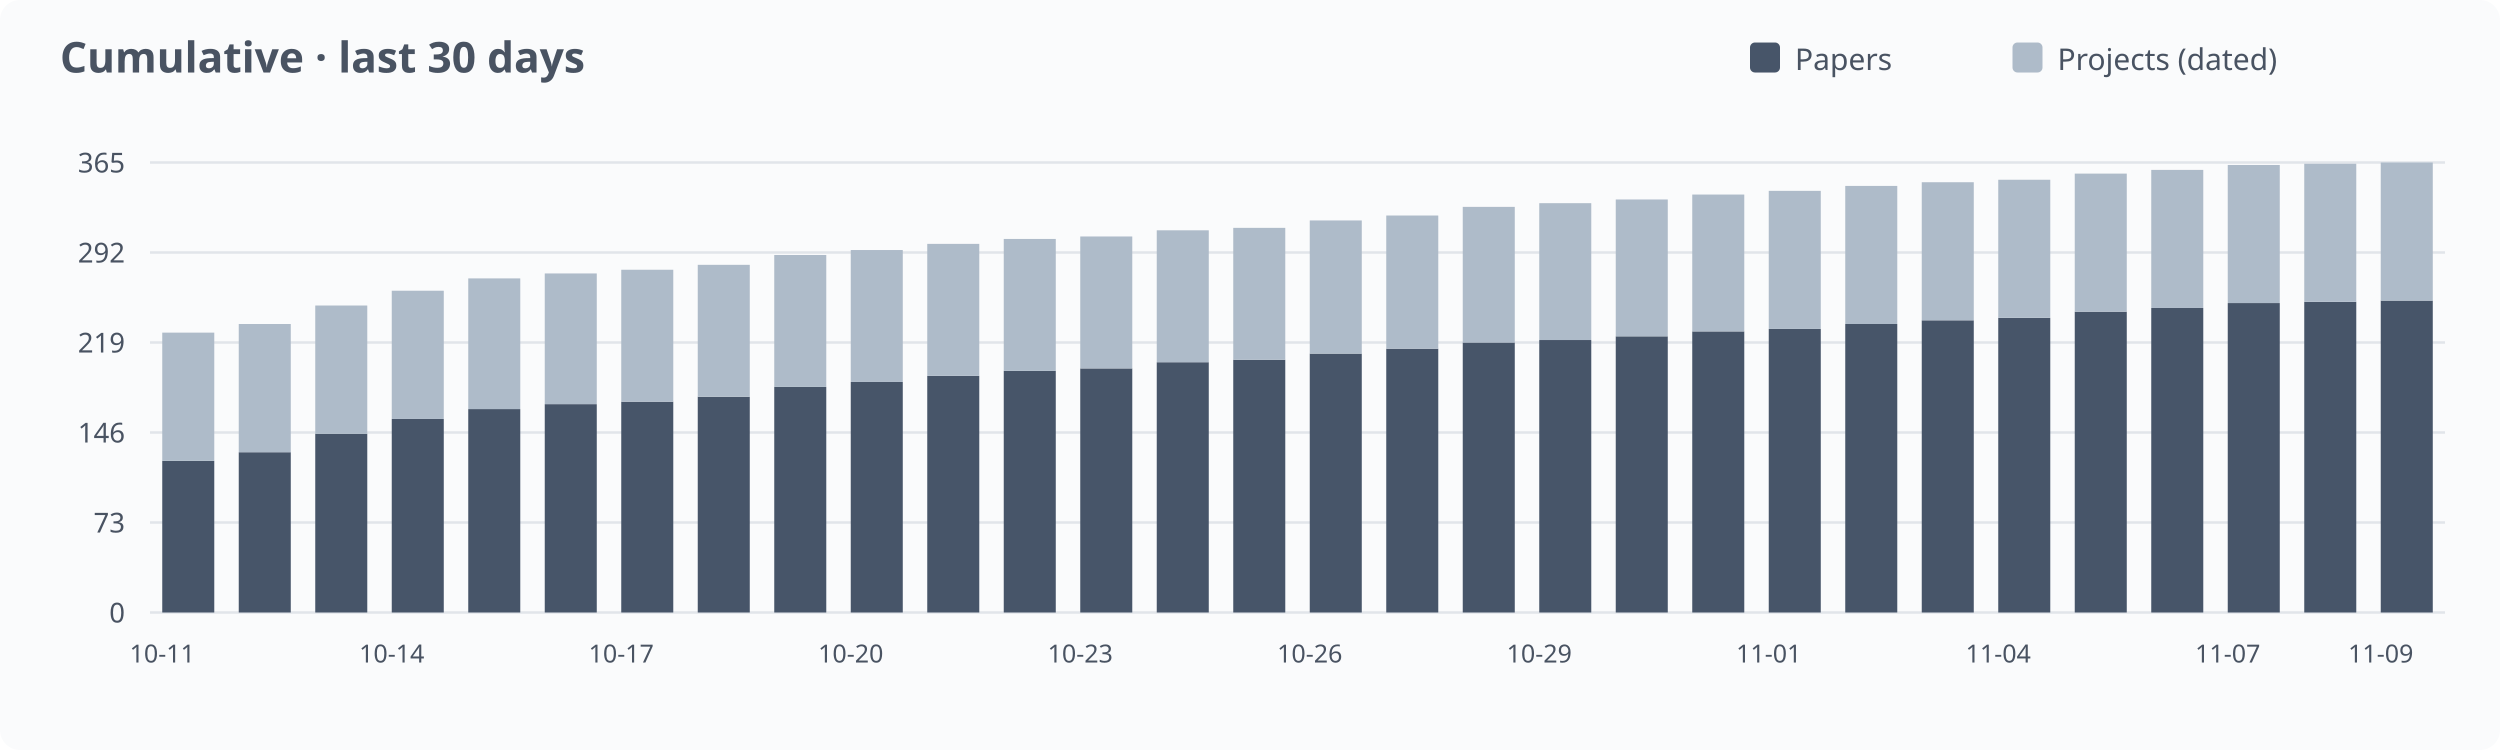
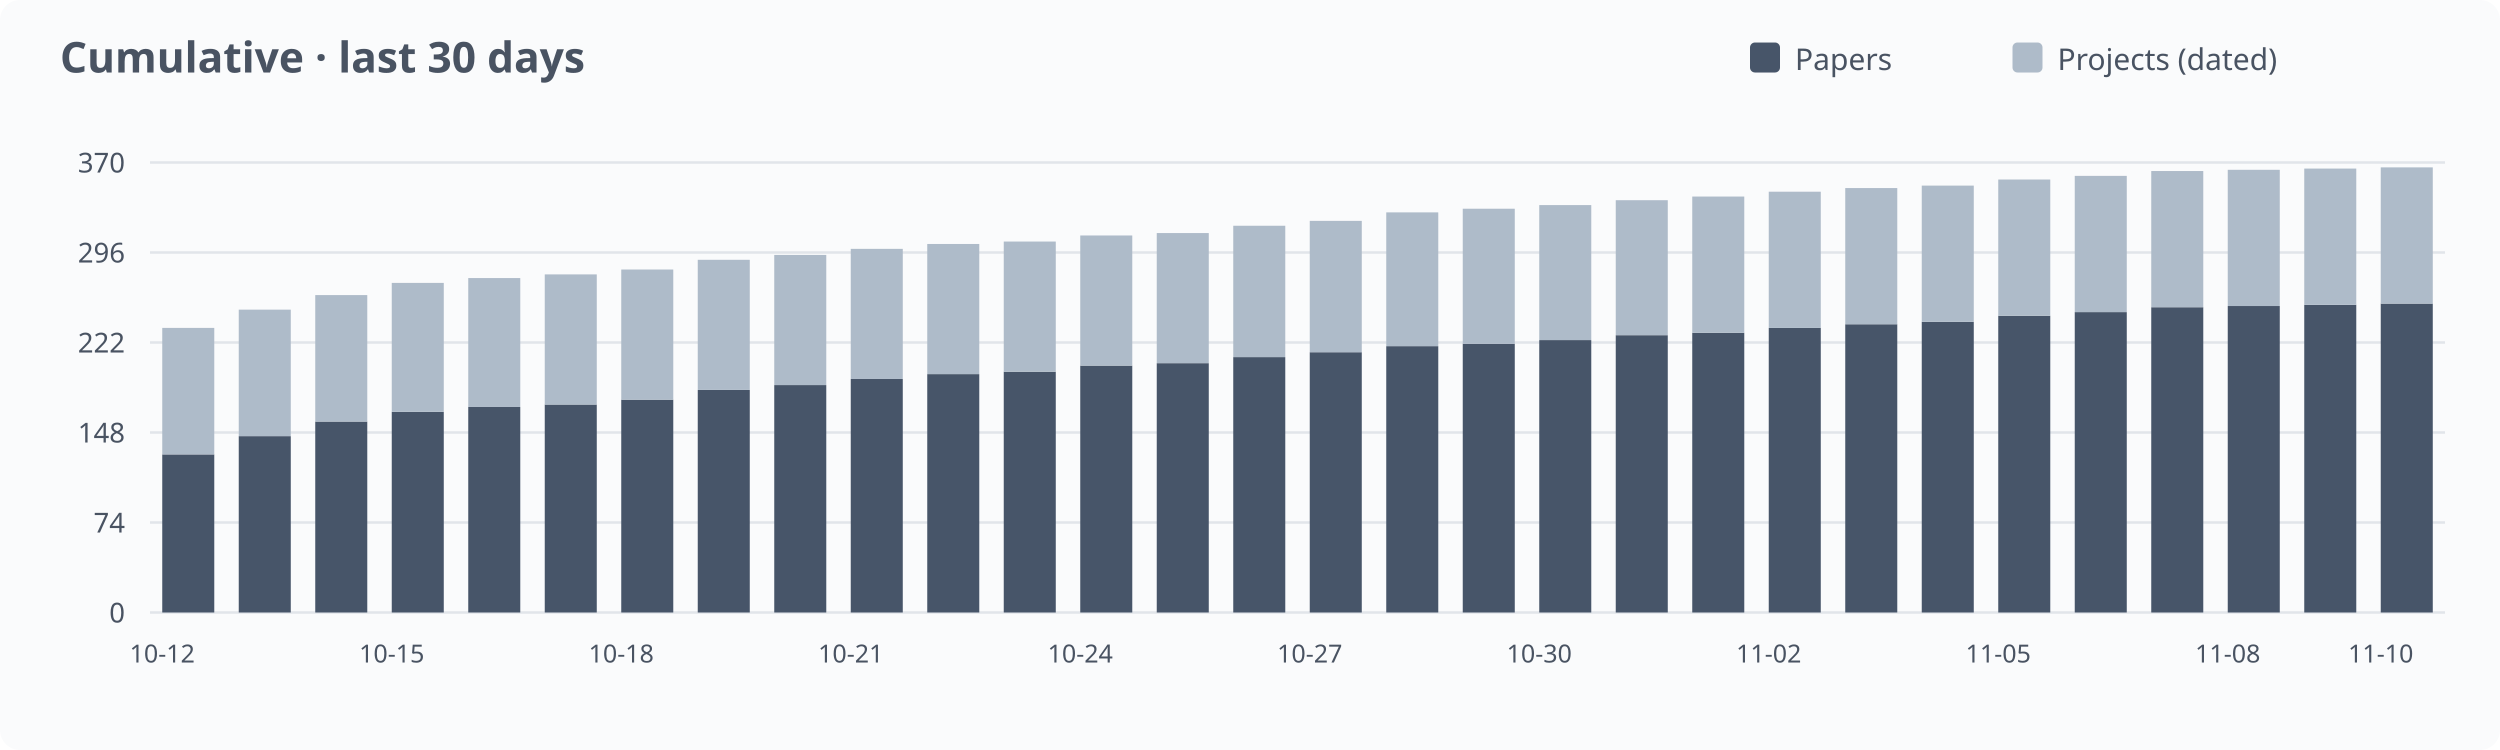
<svg xmlns="http://www.w3.org/2000/svg" width="1000" height="300" viewBox="0 0 1000 300" role="img" aria-labelledby="title desc">
  <rect width="100%" height="100%" rx="8" fill="#fafbfc" />
  <g font-family="system-ui,sans-serif" fill="#495362">
    <text x="24" y="29" font-size="17" font-weight="600">Cumulative · last 30 days</text>
    <rect x="700" y="17" width="12" height="12" rx="2" fill="#475569" />
    <text x="718" y="28" font-size="12">Papers</text>
    <rect x="805" y="17" width="12" height="12" rx="2" fill="#aebbc9" />
    <text x="823" y="28" font-size="12">Projects (dated)</text>
    <path d="M60 245.0H978" stroke="#e1e5ea" />
    <text x="50" y="249.0" text-anchor="end" font-size="11">0</text>
    <path d="M60 209.0H978" stroke="#e1e5ea" />
-     <text x="50" y="213.0" text-anchor="end" font-size="11">73</text>
+     <text x="50" y="213.0" text-anchor="end" font-size="11">74</text>
    <path d="M60 173.0H978" stroke="#e1e5ea" />
-     <text x="50" y="177.0" text-anchor="end" font-size="11">146</text>
+     <text x="50" y="177.0" text-anchor="end" font-size="11">148</text>
    <path d="M60 137.0H978" stroke="#e1e5ea" />
-     <text x="50" y="141.0" text-anchor="end" font-size="11">219</text>
+     <text x="50" y="141.0" text-anchor="end" font-size="11">222</text>
    <path d="M60 101.0H978" stroke="#e1e5ea" />
-     <text x="50" y="105.0" text-anchor="end" font-size="11">292</text>
+     <text x="50" y="105.0" text-anchor="end" font-size="11">296</text>
    <path d="M60 65.0H978" stroke="#e1e5ea" />
-     <text x="50" y="69.0" text-anchor="end" font-size="11">365</text>
-     <rect x="64.90" y="184.34" width="20.81" height="60.66" fill="#475569" />
-     <rect x="64.90" y="133.05" width="20.81" height="51.29" fill="#aebbc9" />
-     <text x="64.90" y="265" text-anchor="middle" font-size="10">10-11</text>
-     <rect x="95.50" y="180.89" width="20.81" height="64.11" fill="#475569" />
-     <rect x="95.50" y="129.60" width="20.81" height="51.29" fill="#aebbc9" />
-     <rect x="126.10" y="173.49" width="20.81" height="71.51" fill="#475569" />
-     <rect x="126.10" y="122.21" width="20.81" height="51.29" fill="#aebbc9" />
-     <rect x="156.70" y="167.58" width="20.81" height="77.42" fill="#475569" />
-     <rect x="156.70" y="116.29" width="20.81" height="51.29" fill="#aebbc9" />
-     <text x="156.70" y="265" text-anchor="middle" font-size="10">10-14</text>
-     <rect x="187.30" y="163.63" width="20.81" height="81.37" fill="#475569" />
-     <rect x="187.30" y="111.36" width="20.81" height="52.27" fill="#aebbc9" />
-     <rect x="217.90" y="161.66" width="20.81" height="83.34" fill="#475569" />
-     <rect x="217.90" y="109.38" width="20.81" height="52.27" fill="#aebbc9" />
-     <rect x="248.50" y="160.67" width="20.81" height="84.33" fill="#475569" />
-     <rect x="248.50" y="107.90" width="20.81" height="52.77" fill="#aebbc9" />
-     <text x="248.50" y="265" text-anchor="middle" font-size="10">10-17</text>
-     <rect x="279.10" y="158.70" width="20.81" height="86.30" fill="#475569" />
-     <rect x="279.10" y="105.93" width="20.81" height="52.77" fill="#aebbc9" />
-     <rect x="309.70" y="154.75" width="20.81" height="90.25" fill="#475569" />
-     <rect x="309.70" y="101.99" width="20.81" height="52.77" fill="#aebbc9" />
-     <rect x="340.30" y="152.78" width="20.81" height="92.22" fill="#475569" />
-     <rect x="340.30" y="100.01" width="20.81" height="52.77" fill="#aebbc9" />
-     <text x="340.30" y="265" text-anchor="middle" font-size="10">10-20</text>
-     <rect x="370.90" y="150.32" width="20.81" height="94.68" fill="#475569" />
-     <rect x="370.90" y="97.55" width="20.81" height="52.77" fill="#aebbc9" />
-     <rect x="401.50" y="148.34" width="20.81" height="96.66" fill="#475569" />
-     <rect x="401.50" y="95.58" width="20.81" height="52.77" fill="#aebbc9" />
-     <rect x="432.10" y="147.36" width="20.81" height="97.64" fill="#475569" />
-     <rect x="432.10" y="94.59" width="20.81" height="52.77" fill="#aebbc9" />
-     <text x="432.10" y="265" text-anchor="middle" font-size="10">10-23</text>
-     <rect x="462.70" y="144.89" width="20.81" height="100.11" fill="#475569" />
-     <rect x="462.70" y="92.12" width="20.81" height="52.77" fill="#aebbc9" />
-     <rect x="493.30" y="143.90" width="20.81" height="101.10" fill="#475569" />
-     <rect x="493.30" y="91.14" width="20.81" height="52.77" fill="#aebbc9" />
-     <rect x="523.90" y="141.44" width="20.81" height="103.56" fill="#475569" />
-     <rect x="523.90" y="88.18" width="20.81" height="53.26" fill="#aebbc9" />
-     <text x="523.90" y="265" text-anchor="middle" font-size="10">10-26</text>
-     <rect x="554.50" y="139.47" width="20.81" height="105.53" fill="#475569" />
-     <rect x="554.50" y="86.21" width="20.81" height="53.26" fill="#aebbc9" />
-     <rect x="585.10" y="137.00" width="20.81" height="108.00" fill="#475569" />
-     <rect x="585.10" y="82.75" width="20.81" height="54.25" fill="#aebbc9" />
-     <rect x="615.70" y="136.01" width="20.81" height="108.99" fill="#475569" />
-     <rect x="615.70" y="81.27" width="20.81" height="54.74" fill="#aebbc9" />
-     <text x="615.70" y="265" text-anchor="middle" font-size="10">10-29</text>
-     <rect x="646.30" y="134.53" width="20.81" height="110.47" fill="#475569" />
-     <rect x="646.30" y="79.79" width="20.81" height="54.74" fill="#aebbc9" />
-     <rect x="676.90" y="132.56" width="20.81" height="112.44" fill="#475569" />
-     <rect x="676.90" y="77.82" width="20.81" height="54.74" fill="#aebbc9" />
-     <rect x="707.50" y="131.58" width="20.81" height="113.42" fill="#475569" />
-     <rect x="707.50" y="76.34" width="20.81" height="55.23" fill="#aebbc9" />
-     <text x="707.50" y="265" text-anchor="middle" font-size="10">11-01</text>
-     <rect x="738.10" y="129.60" width="20.81" height="115.40" fill="#475569" />
-     <rect x="738.10" y="74.37" width="20.81" height="55.23" fill="#aebbc9" />
-     <rect x="768.70" y="128.12" width="20.81" height="116.88" fill="#475569" />
-     <rect x="768.70" y="72.89" width="20.81" height="55.23" fill="#aebbc9" />
-     <rect x="799.30" y="127.14" width="20.81" height="117.86" fill="#475569" />
-     <rect x="799.30" y="71.90" width="20.81" height="55.23" fill="#aebbc9" />
-     <text x="799.30" y="265" text-anchor="middle" font-size="10">11-04</text>
-     <rect x="829.90" y="124.67" width="20.81" height="120.33" fill="#475569" />
-     <rect x="829.90" y="69.44" width="20.81" height="55.23" fill="#aebbc9" />
-     <rect x="860.50" y="123.19" width="20.81" height="121.81" fill="#475569" />
-     <rect x="860.50" y="67.96" width="20.81" height="55.23" fill="#aebbc9" />
-     <rect x="891.10" y="121.22" width="20.81" height="123.78" fill="#475569" />
-     <rect x="891.10" y="65.99" width="20.81" height="55.23" fill="#aebbc9" />
-     <text x="891.10" y="265" text-anchor="middle" font-size="10">11-07</text>
-     <rect x="921.70" y="120.73" width="20.81" height="124.27" fill="#475569" />
-     <rect x="921.70" y="65.49" width="20.81" height="55.23" fill="#aebbc9" />
-     <rect x="952.30" y="120.23" width="20.81" height="124.77" fill="#475569" />
-     <rect x="952.30" y="65.00" width="20.81" height="55.23" fill="#aebbc9" />
-     <text x="952.30" y="265" text-anchor="middle" font-size="10">11-09</text>
+     <text x="50" y="69.0" text-anchor="end" font-size="11">370</text>
+     <rect x="64.90" y="181.76" width="20.81" height="63.24" fill="#475569" />
+     <rect x="64.90" y="131.16" width="20.81" height="50.59" fill="#aebbc9" />
+     <text x="64.90" y="265" text-anchor="middle" font-size="10">10-12</text>
+     <rect x="95.50" y="174.46" width="20.81" height="70.54" fill="#475569" />
+     <rect x="95.50" y="123.86" width="20.81" height="50.59" fill="#aebbc9" />
+     <rect x="126.10" y="168.62" width="20.81" height="76.38" fill="#475569" />
+     <rect x="126.10" y="118.03" width="20.81" height="50.59" fill="#aebbc9" />
+     <rect x="156.70" y="164.73" width="20.81" height="80.27" fill="#475569" />
+     <rect x="156.70" y="113.16" width="20.81" height="51.57" fill="#aebbc9" />
+     <text x="156.70" y="265" text-anchor="middle" font-size="10">10-15</text>
+     <rect x="187.30" y="162.78" width="20.81" height="82.22" fill="#475569" />
+     <rect x="187.30" y="111.22" width="20.81" height="51.57" fill="#aebbc9" />
+     <rect x="217.90" y="161.81" width="20.81" height="83.19" fill="#475569" />
+     <rect x="217.90" y="109.76" width="20.81" height="52.05" fill="#aebbc9" />
+     <rect x="248.50" y="159.86" width="20.81" height="85.14" fill="#475569" />
+     <rect x="248.50" y="107.81" width="20.81" height="52.05" fill="#aebbc9" />
+     <text x="248.50" y="265" text-anchor="middle" font-size="10">10-18</text>
+     <rect x="279.10" y="155.97" width="20.81" height="89.03" fill="#475569" />
+     <rect x="279.10" y="103.92" width="20.81" height="52.05" fill="#aebbc9" />
+     <rect x="309.70" y="154.03" width="20.81" height="90.97" fill="#475569" />
+     <rect x="309.70" y="101.97" width="20.81" height="52.05" fill="#aebbc9" />
+     <rect x="340.30" y="151.59" width="20.81" height="93.41" fill="#475569" />
+     <rect x="340.30" y="99.54" width="20.81" height="52.05" fill="#aebbc9" />
+     <text x="340.30" y="265" text-anchor="middle" font-size="10">10-21</text>
+     <rect x="370.90" y="149.65" width="20.81" height="95.35" fill="#475569" />
+     <rect x="370.90" y="97.59" width="20.81" height="52.05" fill="#aebbc9" />
+     <rect x="401.50" y="148.68" width="20.81" height="96.32" fill="#475569" />
+     <rect x="401.50" y="96.62" width="20.81" height="52.05" fill="#aebbc9" />
+     <rect x="432.10" y="146.24" width="20.81" height="98.76" fill="#475569" />
+     <rect x="432.10" y="94.19" width="20.81" height="52.05" fill="#aebbc9" />
+     <text x="432.10" y="265" text-anchor="middle" font-size="10">10-24</text>
+     <rect x="462.70" y="145.27" width="20.81" height="99.73" fill="#475569" />
+     <rect x="462.70" y="93.22" width="20.81" height="52.05" fill="#aebbc9" />
+     <rect x="493.30" y="142.84" width="20.81" height="102.16" fill="#475569" />
+     <rect x="493.30" y="90.30" width="20.81" height="52.54" fill="#aebbc9" />
+     <rect x="523.90" y="140.89" width="20.81" height="104.11" fill="#475569" />
+     <rect x="523.90" y="88.35" width="20.81" height="52.54" fill="#aebbc9" />
+     <text x="523.90" y="265" text-anchor="middle" font-size="10">10-27</text>
+     <rect x="554.50" y="138.46" width="20.81" height="106.54" fill="#475569" />
+     <rect x="554.50" y="84.95" width="20.81" height="53.51" fill="#aebbc9" />
+     <rect x="585.10" y="137.49" width="20.81" height="107.51" fill="#475569" />
+     <rect x="585.10" y="83.49" width="20.81" height="54.00" fill="#aebbc9" />
+     <rect x="615.70" y="136.03" width="20.81" height="108.97" fill="#475569" />
+     <rect x="615.70" y="82.03" width="20.81" height="54.00" fill="#aebbc9" />
+     <text x="615.70" y="265" text-anchor="middle" font-size="10">10-30</text>
+     <rect x="646.30" y="134.08" width="20.81" height="110.92" fill="#475569" />
+     <rect x="646.30" y="80.08" width="20.81" height="54.00" fill="#aebbc9" />
+     <rect x="676.90" y="133.11" width="20.81" height="111.89" fill="#475569" />
+     <rect x="676.90" y="78.62" width="20.81" height="54.49" fill="#aebbc9" />
+     <rect x="707.50" y="131.16" width="20.81" height="113.84" fill="#475569" />
+     <rect x="707.50" y="76.68" width="20.81" height="54.49" fill="#aebbc9" />
+     <text x="707.50" y="265" text-anchor="middle" font-size="10">11-02</text>
+     <rect x="738.10" y="129.70" width="20.81" height="115.30" fill="#475569" />
+     <rect x="738.10" y="75.22" width="20.81" height="54.49" fill="#aebbc9" />
+     <rect x="768.70" y="128.73" width="20.81" height="116.27" fill="#475569" />
+     <rect x="768.70" y="74.24" width="20.81" height="54.49" fill="#aebbc9" />
+     <rect x="799.30" y="126.30" width="20.81" height="118.70" fill="#475569" />
+     <rect x="799.30" y="71.81" width="20.81" height="54.49" fill="#aebbc9" />
+     <text x="799.30" y="265" text-anchor="middle" font-size="10">11-05</text>
+     <rect x="829.90" y="124.84" width="20.81" height="120.16" fill="#475569" />
+     <rect x="829.90" y="70.35" width="20.81" height="54.49" fill="#aebbc9" />
+     <rect x="860.50" y="122.89" width="20.81" height="122.11" fill="#475569" />
+     <rect x="860.50" y="68.41" width="20.81" height="54.49" fill="#aebbc9" />
+     <rect x="891.10" y="122.41" width="20.81" height="122.59" fill="#475569" />
+     <rect x="891.10" y="67.92" width="20.81" height="54.49" fill="#aebbc9" />
+     <text x="891.10" y="265" text-anchor="middle" font-size="10">11-08</text>
+     <rect x="921.70" y="121.92" width="20.81" height="123.08" fill="#475569" />
+     <rect x="921.70" y="67.43" width="20.81" height="54.49" fill="#aebbc9" />
+     <rect x="952.30" y="121.43" width="20.81" height="123.57" fill="#475569" />
+     <rect x="952.30" y="66.95" width="20.81" height="54.49" fill="#aebbc9" />
+     <text x="952.30" y="265" text-anchor="middle" font-size="10">11-10</text>
  </g>
</svg>
